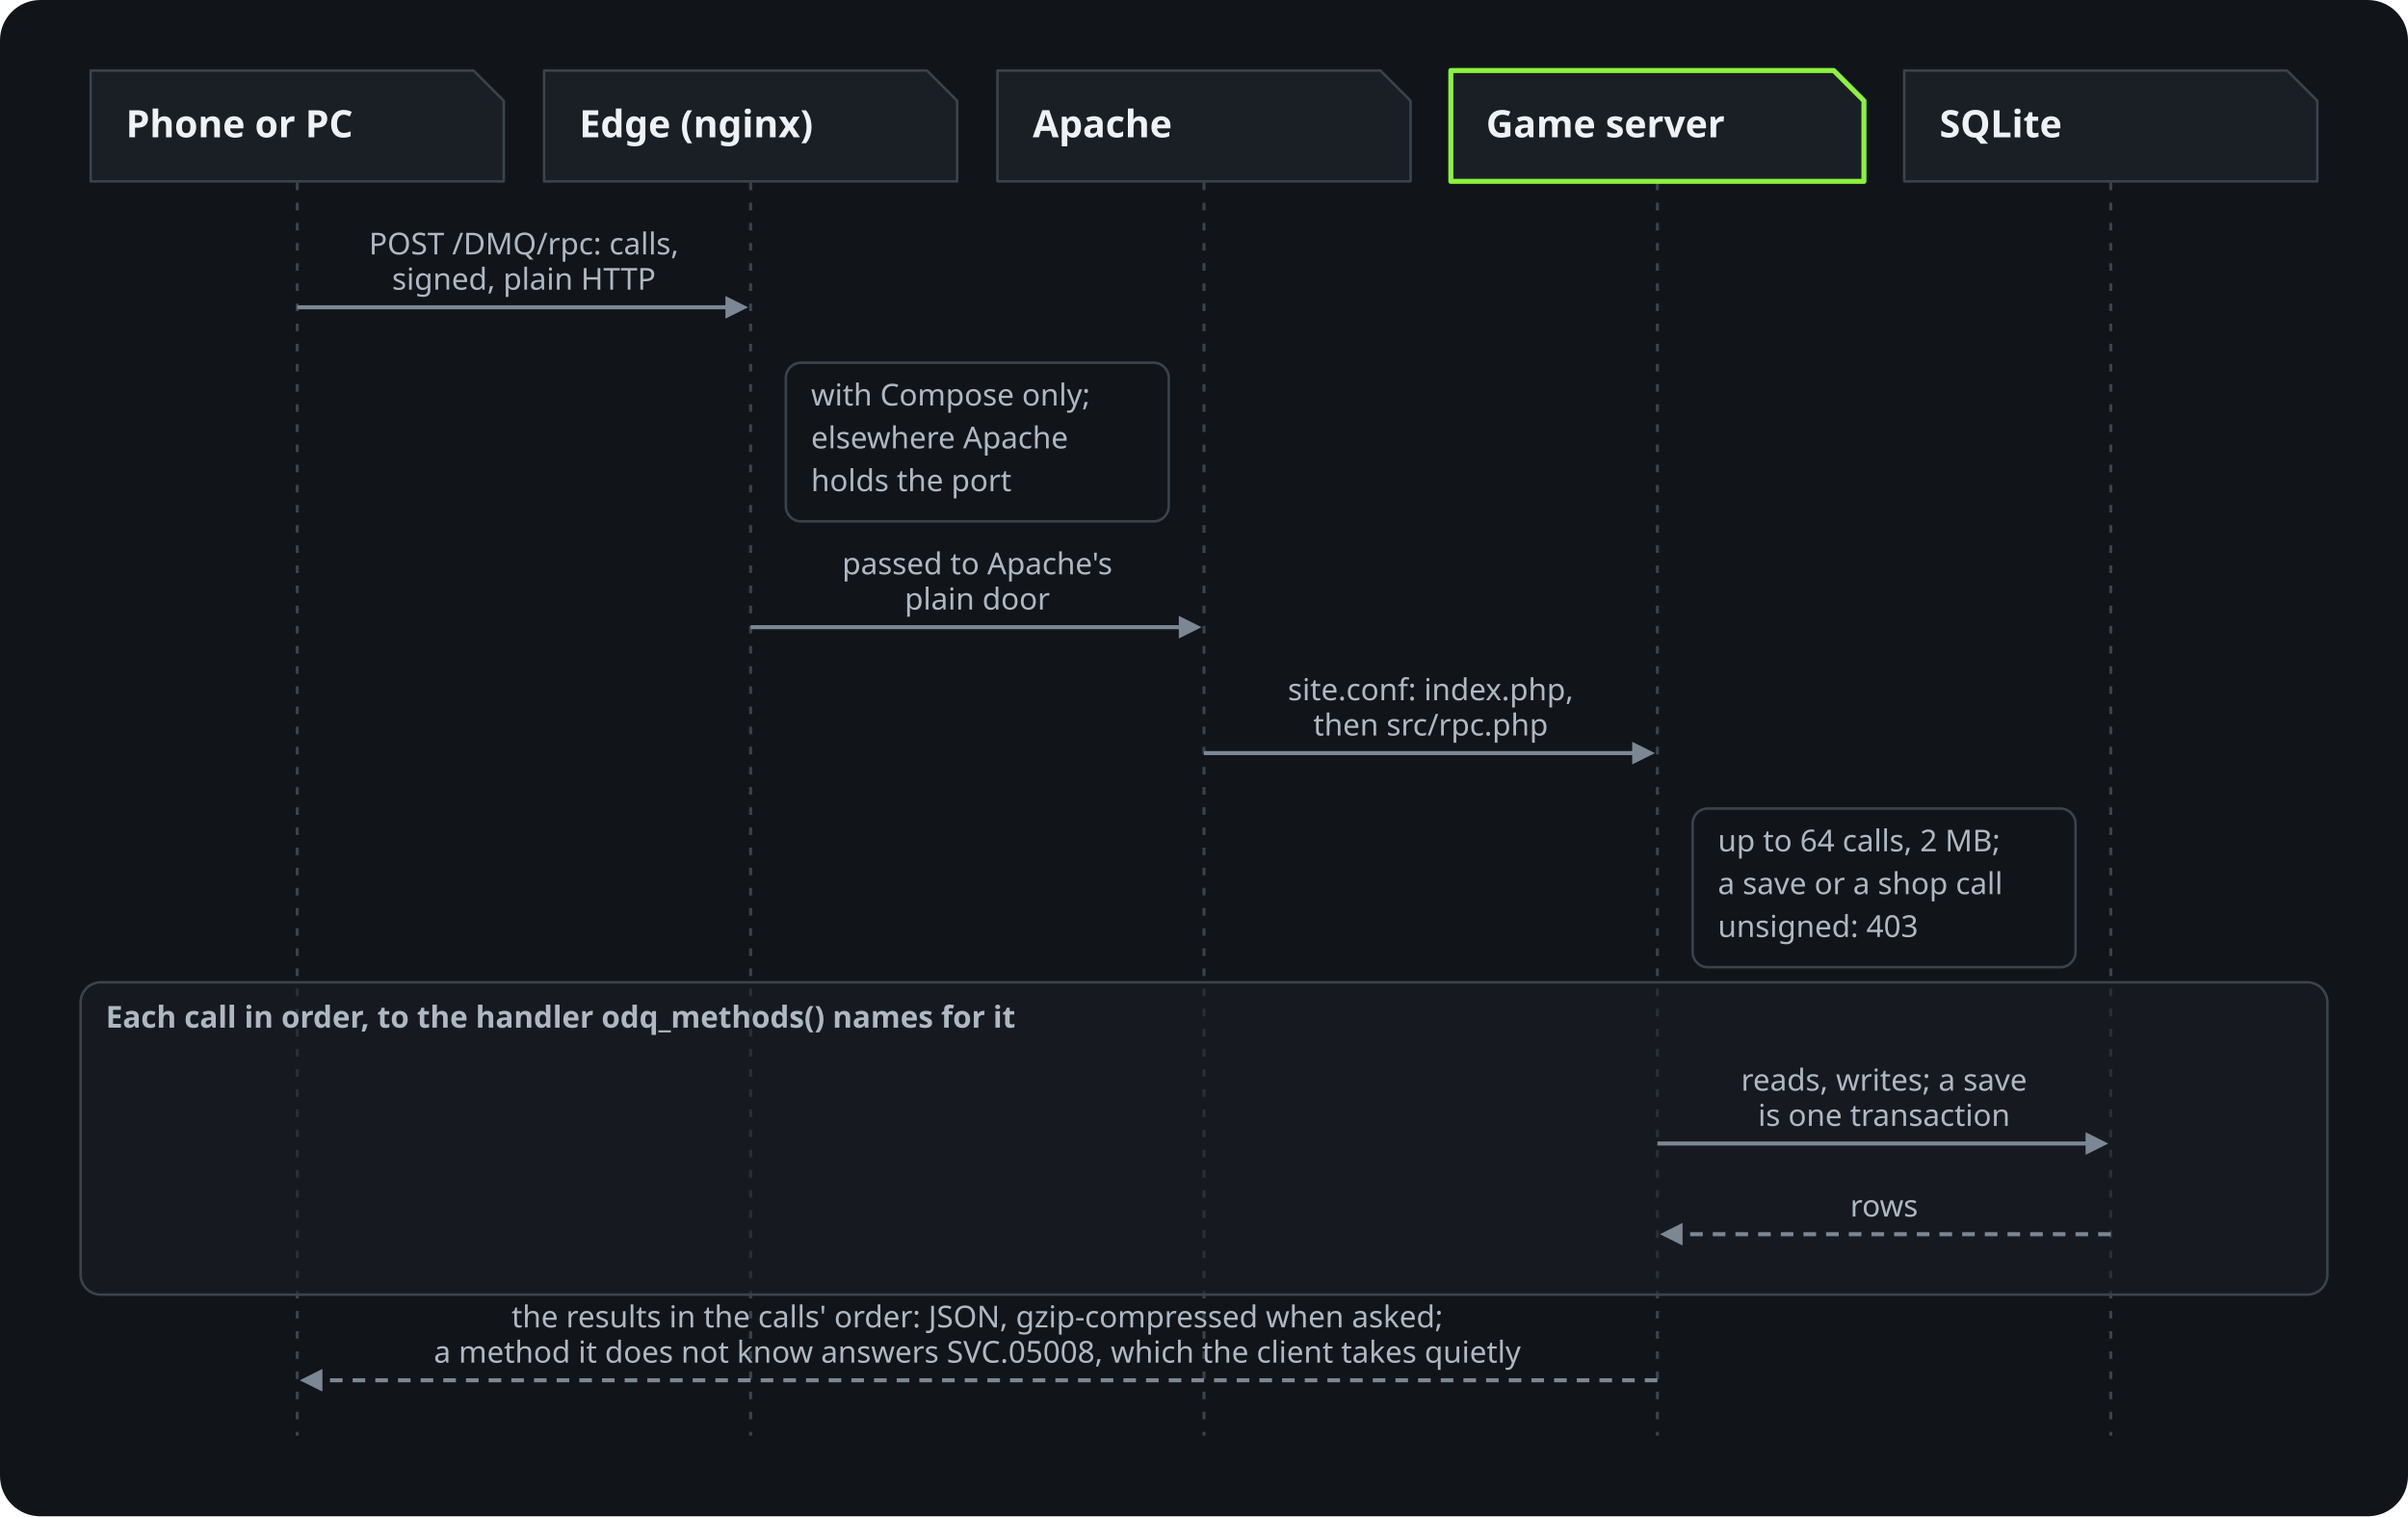
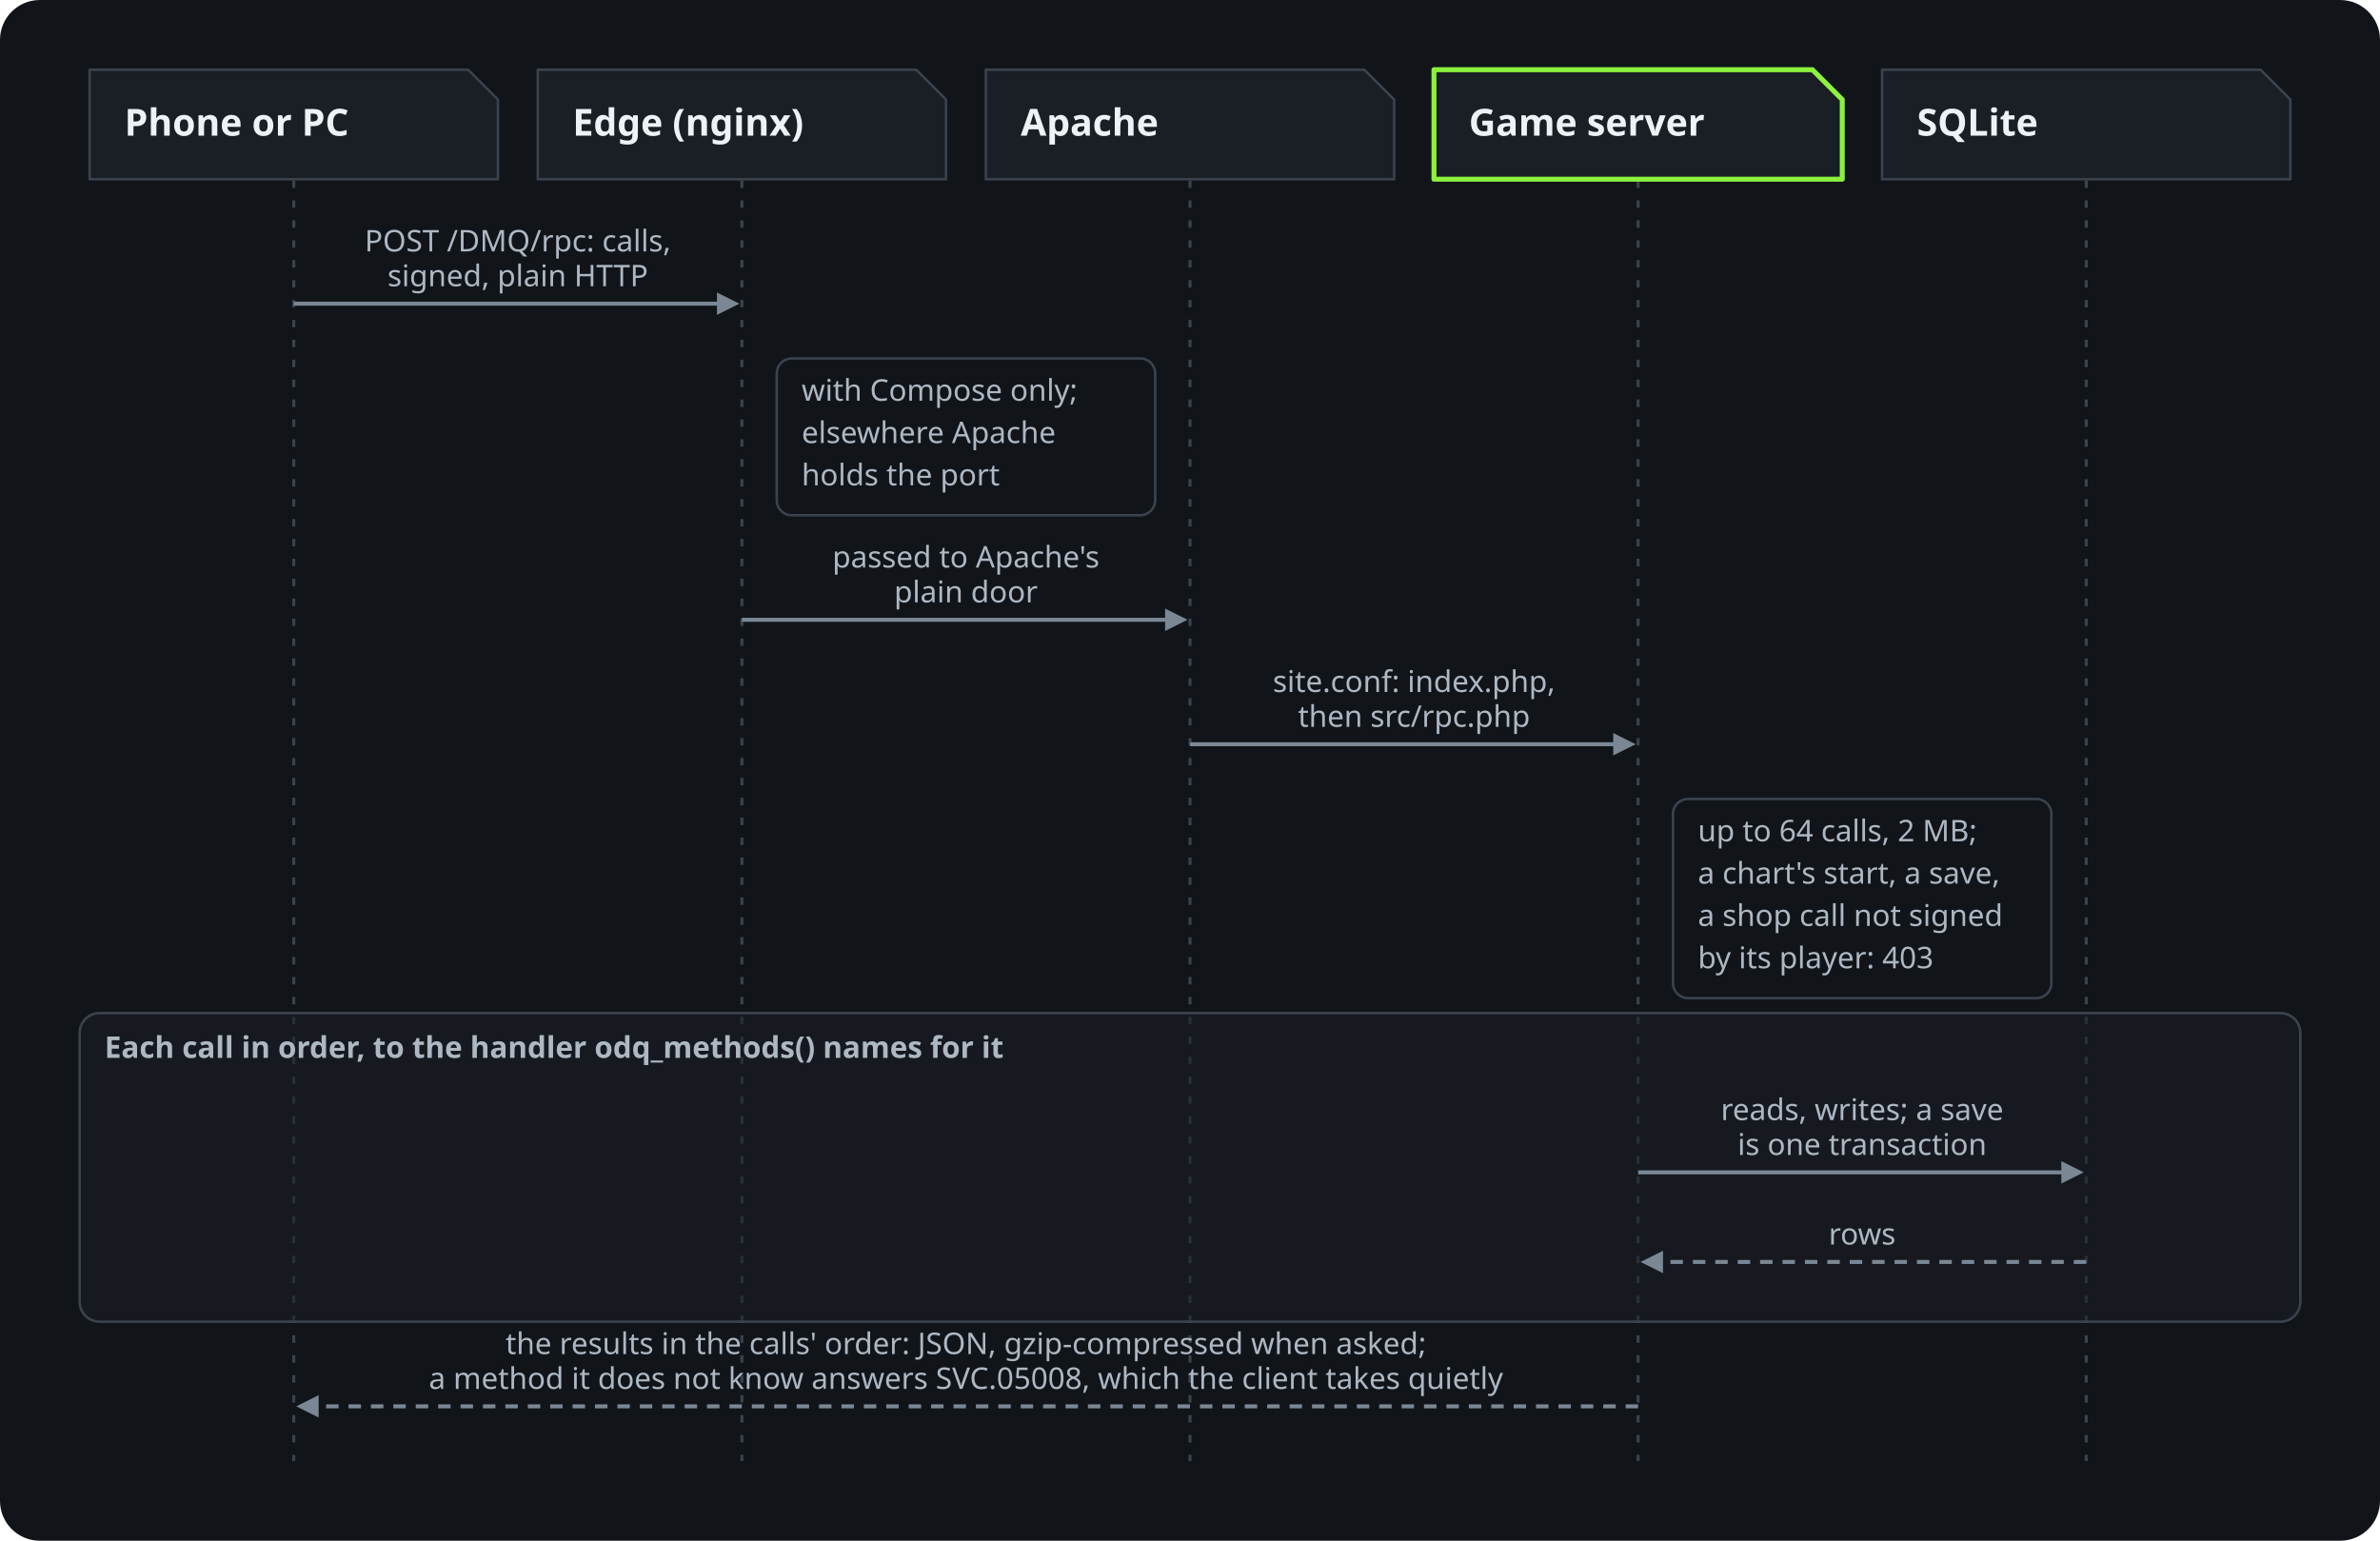
- <svg xmlns="http://www.w3.org/2000/svg" viewBox="-28 -28 956 602" width="956" height="602" font-family="-apple-system, BlinkMacSystemFont, 'Segoe UI', 'Noto Sans', 'Apple SD Gothic Neo', 'Malgun Gothic', 'Noto Sans KR', Helvetica, Arial, sans-serif" role="img" aria-label="A game request on its way. The phone's app, or the player on a PC, posts a batch of calls to /DMQ/rpc over plain HTTP, signed with the Fp header. With Docker Compose the edge, nginx on the public port, passes the connection to Apache's plain door; without containers Apache holds the port itself. site.conf sends the path to game/index.php, which hands the batch to src/rpc.php: at most 64 calls and 2 MB, and a batch with a save or a shop call needs a good signature, else 403 and nothing runs. Each call goes in order to the handler odq_methods names for it, which reads and writes the SQLite database; a save keeps the best and the log row in one transaction. The results go back in the calls' order as JSON, gzip-compressed when the client asks; an unknown method answers SVC.05008, which the client takes without a popup">
-   <rect x="-28" y="-28" width="956" height="602" rx="16" fill="#11151a" />
-   <path d="M810,44.5 V542" stroke="#3a434d" stroke-width="1.2" stroke-dasharray="3 5" />
-   <path d="M630,44.5 V542" stroke="#3a434d" stroke-width="1.2" stroke-dasharray="3 5" />
-   <path d="M450,44.5 V542" stroke="#3a434d" stroke-width="1.2" stroke-dasharray="3 5" />
-   <path d="M270,44.5 V542" stroke="#3a434d" stroke-width="1.2" stroke-dasharray="3 5" />
-   <path d="M90,44.5 V542" stroke="#3a434d" stroke-width="1.2" stroke-dasharray="3 5" />
-   <rect x="4" y="362" width="892" height="124" rx="8" fill="#1a1f25" fill-opacity="0.55" stroke="#3a434d" stroke-width="1" />
+ <svg xmlns="http://www.w3.org/2000/svg" viewBox="-28 -28 956 619" width="956" height="619" font-family="-apple-system, BlinkMacSystemFont, 'Segoe UI', 'Noto Sans', 'Apple SD Gothic Neo', 'Malgun Gothic', 'Noto Sans KR', Helvetica, Arial, sans-serif" role="img" aria-label="A game request on its way. The phone's app, or the player on a PC, posts a batch of calls to /DMQ/rpc over plain HTTP, signed with the Fp header. With Docker Compose the edge, nginx on the public port, passes the connection to Apache's plain door; without containers Apache holds the port itself. site.conf sends the path to game/index.php, which hands the batch to src/rpc.php: at most 64 calls and 2 MB, and a batch with a chart's start, a save or a shop call needs the signature of a sign-in of the player it names, else 403 and nothing runs. Each call goes in order to the handler odq_methods names for it, which reads and writes the SQLite database; a save keeps the best and the log row in one transaction. The results go back in the calls' order as JSON, gzip-compressed when the client asks; an unknown method answers SVC.05008, which the client takes without a popup">
+   <rect x="-28" y="-28" width="956" height="619" rx="16" fill="#11151a" />
+   <path d="M810,44.5 V559" stroke="#3a434d" stroke-width="1.2" stroke-dasharray="3 5" />
+   <path d="M630,44.5 V559" stroke="#3a434d" stroke-width="1.2" stroke-dasharray="3 5" />
+   <path d="M450,44.5 V559" stroke="#3a434d" stroke-width="1.2" stroke-dasharray="3 5" />
+   <path d="M270,44.5 V559" stroke="#3a434d" stroke-width="1.2" stroke-dasharray="3 5" />
+   <path d="M90,44.5 V559" stroke="#3a434d" stroke-width="1.2" stroke-dasharray="3 5" />
+   <rect x="4" y="379" width="892" height="124" rx="8" fill="#1a1f25" fill-opacity="0.55" stroke="#3a434d" stroke-width="1" />
  <path d="M8,0 H160 L172,12 V44 H8 Z" fill="#1a1f25" stroke="#3a434d" stroke-width="1" stroke-linejoin="round" />
  <text x="22" y="26.5" font-size="15" font-weight="600" fill="#eef2f6" text-anchor="start" data-box="22,158">Phone or PC</text>
  <path d="M188,0 H340 L352,12 V44 H188 Z" fill="#1a1f25" stroke="#3a434d" stroke-width="1" stroke-linejoin="round" />
  <text x="202" y="26.5" font-size="15" font-weight="600" fill="#eef2f6" text-anchor="start" data-box="202,338">Edge (nginx)</text>
  <path d="M368,0 H520 L532,12 V44 H368 Z" fill="#1a1f25" stroke="#3a434d" stroke-width="1" stroke-linejoin="round" />
  <text x="382" y="26.5" font-size="15" font-weight="600" fill="#eef2f6" text-anchor="start" data-box="382,518">Apache</text>
  <path d="M548,0 H700 L712,12 V44 H548 Z" fill="#1a1f25" stroke="#8cf23d" stroke-width="2" stroke-linejoin="round" />
  <text x="562" y="26.5" font-size="15" font-weight="600" fill="#eef2f6" text-anchor="start" data-box="562,698">Game server</text>
  <path d="M728,0 H880 L892,12 V44 H728 Z" fill="#1a1f25" stroke="#3a434d" stroke-width="1" stroke-linejoin="round" />
  <text x="742" y="26.5" font-size="15" font-weight="600" fill="#eef2f6" text-anchor="start" data-box="742,878">SQLite</text>
  <path d="M90,94 L262,94" fill="none" stroke="#7b8794" stroke-width="1.6" stroke-linejoin="round" />
  <path d="M269,94 L260.0,98.5 L260.0,89.5 Z" fill="#7b8794" data-tip="269,94" />
  <text x="180" y="73" font-size="12" fill="#aeb8c3" text-anchor="middle" data-box="96,264">POST /DMQ/rpc: calls,</text>
  <text x="180" y="87" font-size="12" fill="#aeb8c3" text-anchor="middle" data-box="96,264">signed, plain HTTP</text>
  <rect x="284" y="116" width="152" height="63" rx="6" fill="#11151a" stroke="#3a434d" stroke-width="1" />
  <text x="294" y="133" font-size="12" fill="#aeb8c3" text-anchor="start" data-box="294,428">with Compose only;</text>
  <text x="294" y="150" font-size="12" fill="#aeb8c3" text-anchor="start" data-box="294,428">elsewhere Apache</text>
  <text x="294" y="167" font-size="12" fill="#aeb8c3" text-anchor="start" data-box="294,428">holds the port</text>
  <path d="M270,221 L442,221" fill="none" stroke="#7b8794" stroke-width="1.6" stroke-linejoin="round" />
  <path d="M449,221 L440.0,225.5 L440.0,216.5 Z" fill="#7b8794" data-tip="449,221" />
  <text x="360" y="200" font-size="12" fill="#aeb8c3" text-anchor="middle" data-box="276,444">passed to Apache's</text>
  <text x="360" y="214" font-size="12" fill="#aeb8c3" text-anchor="middle" data-box="276,444">plain door</text>
  <path d="M450,271 L622,271" fill="none" stroke="#7b8794" stroke-width="1.6" stroke-linejoin="round" />
  <path d="M629,271 L620.0,275.5 L620.0,266.5 Z" fill="#7b8794" data-tip="629,271" />
  <text x="540" y="250" font-size="12" fill="#aeb8c3" text-anchor="middle" data-box="456,624">site.conf: index.php,</text>
  <text x="540" y="264" font-size="12" fill="#aeb8c3" text-anchor="middle" data-box="456,624">then src/rpc.php</text>
-   <rect x="644" y="293" width="152" height="63" rx="6" fill="#11151a" stroke="#3a434d" stroke-width="1" />
+   <rect x="644" y="293" width="152" height="80" rx="6" fill="#11151a" stroke="#3a434d" stroke-width="1" />
  <text x="654" y="310" font-size="12" fill="#aeb8c3" text-anchor="start" data-box="654,788">up to 64 calls, 2 MB;</text>
-   <text x="654" y="327" font-size="12" fill="#aeb8c3" text-anchor="start" data-box="654,788">a save or a shop call</text>
-   <text x="654" y="344" font-size="12" fill="#aeb8c3" text-anchor="start" data-box="654,788">unsigned: 403</text>
-   <text x="14" y="380" font-size="12" font-weight="600" fill="#aeb8c3" text-anchor="start" data-box="14,886">Each call in order, to the handler odq_methods() names for it</text>
-   <path d="M630,426 L802,426" fill="none" stroke="#7b8794" stroke-width="1.6" stroke-linejoin="round" />
-   <path d="M809,426 L800.0,430.5 L800.0,421.5 Z" fill="#7b8794" data-tip="809,426" />
-   <text x="720" y="405" font-size="12" fill="#aeb8c3" text-anchor="middle" data-box="636,804">reads, writes; a save</text>
-   <text x="720" y="419" font-size="12" fill="#aeb8c3" text-anchor="middle" data-box="636,804">is one transaction</text>
-   <path d="M810,462 L638,462" fill="none" stroke="#7b8794" stroke-width="1.6" stroke-dasharray="5 4" />
-   <path d="M631,462 L640.0,457.5 L640.0,466.5 Z" fill="#7b8794" data-tip="631,462" />
-   <text x="720" y="455" font-size="12" fill="#aeb8c3" text-anchor="middle" data-box="636,804">rows</text>
-   <path d="M630,520 L98,520" fill="none" stroke="#7b8794" stroke-width="1.6" stroke-dasharray="5 4" />
-   <path d="M91,520 L100.0,515.5 L100.0,524.5 Z" fill="#7b8794" data-tip="91,520" />
-   <text x="360" y="499" font-size="12" fill="#aeb8c3" text-anchor="middle" data-box="96,624">the results in the calls' order: JSON, gzip-compressed when asked;</text>
-   <text x="360" y="513" font-size="12" fill="#aeb8c3" text-anchor="middle" data-box="96,624">a method it does not know answers SVC.05008, which the client takes quietly</text>
+   <text x="654" y="327" font-size="12" fill="#aeb8c3" text-anchor="start" data-box="654,788">a chart's start, a save,</text>
+   <text x="654" y="344" font-size="12" fill="#aeb8c3" text-anchor="start" data-box="654,788">a shop call not signed</text>
+   <text x="654" y="361" font-size="12" fill="#aeb8c3" text-anchor="start" data-box="654,788">by its player: 403</text>
+   <text x="14" y="397" font-size="12" font-weight="600" fill="#aeb8c3" text-anchor="start" data-box="14,886">Each call in order, to the handler odq_methods() names for it</text>
+   <path d="M630,443 L802,443" fill="none" stroke="#7b8794" stroke-width="1.6" stroke-linejoin="round" />
+   <path d="M809,443 L800.0,447.5 L800.0,438.5 Z" fill="#7b8794" data-tip="809,443" />
+   <text x="720" y="422" font-size="12" fill="#aeb8c3" text-anchor="middle" data-box="636,804">reads, writes; a save</text>
+   <text x="720" y="436" font-size="12" fill="#aeb8c3" text-anchor="middle" data-box="636,804">is one transaction</text>
+   <path d="M810,479 L638,479" fill="none" stroke="#7b8794" stroke-width="1.6" stroke-dasharray="5 4" />
+   <path d="M631,479 L640.0,474.5 L640.0,483.5 Z" fill="#7b8794" data-tip="631,479" />
+   <text x="720" y="472" font-size="12" fill="#aeb8c3" text-anchor="middle" data-box="636,804">rows</text>
+   <path d="M630,537 L98,537" fill="none" stroke="#7b8794" stroke-width="1.6" stroke-dasharray="5 4" />
+   <path d="M91,537 L100.0,532.5 L100.0,541.5 Z" fill="#7b8794" data-tip="91,537" />
+   <text x="360" y="516" font-size="12" fill="#aeb8c3" text-anchor="middle" data-box="96,624">the results in the calls' order: JSON, gzip-compressed when asked;</text>
+   <text x="360" y="530" font-size="12" fill="#aeb8c3" text-anchor="middle" data-box="96,624">a method it does not know answers SVC.05008, which the client takes quietly</text>
</svg>
